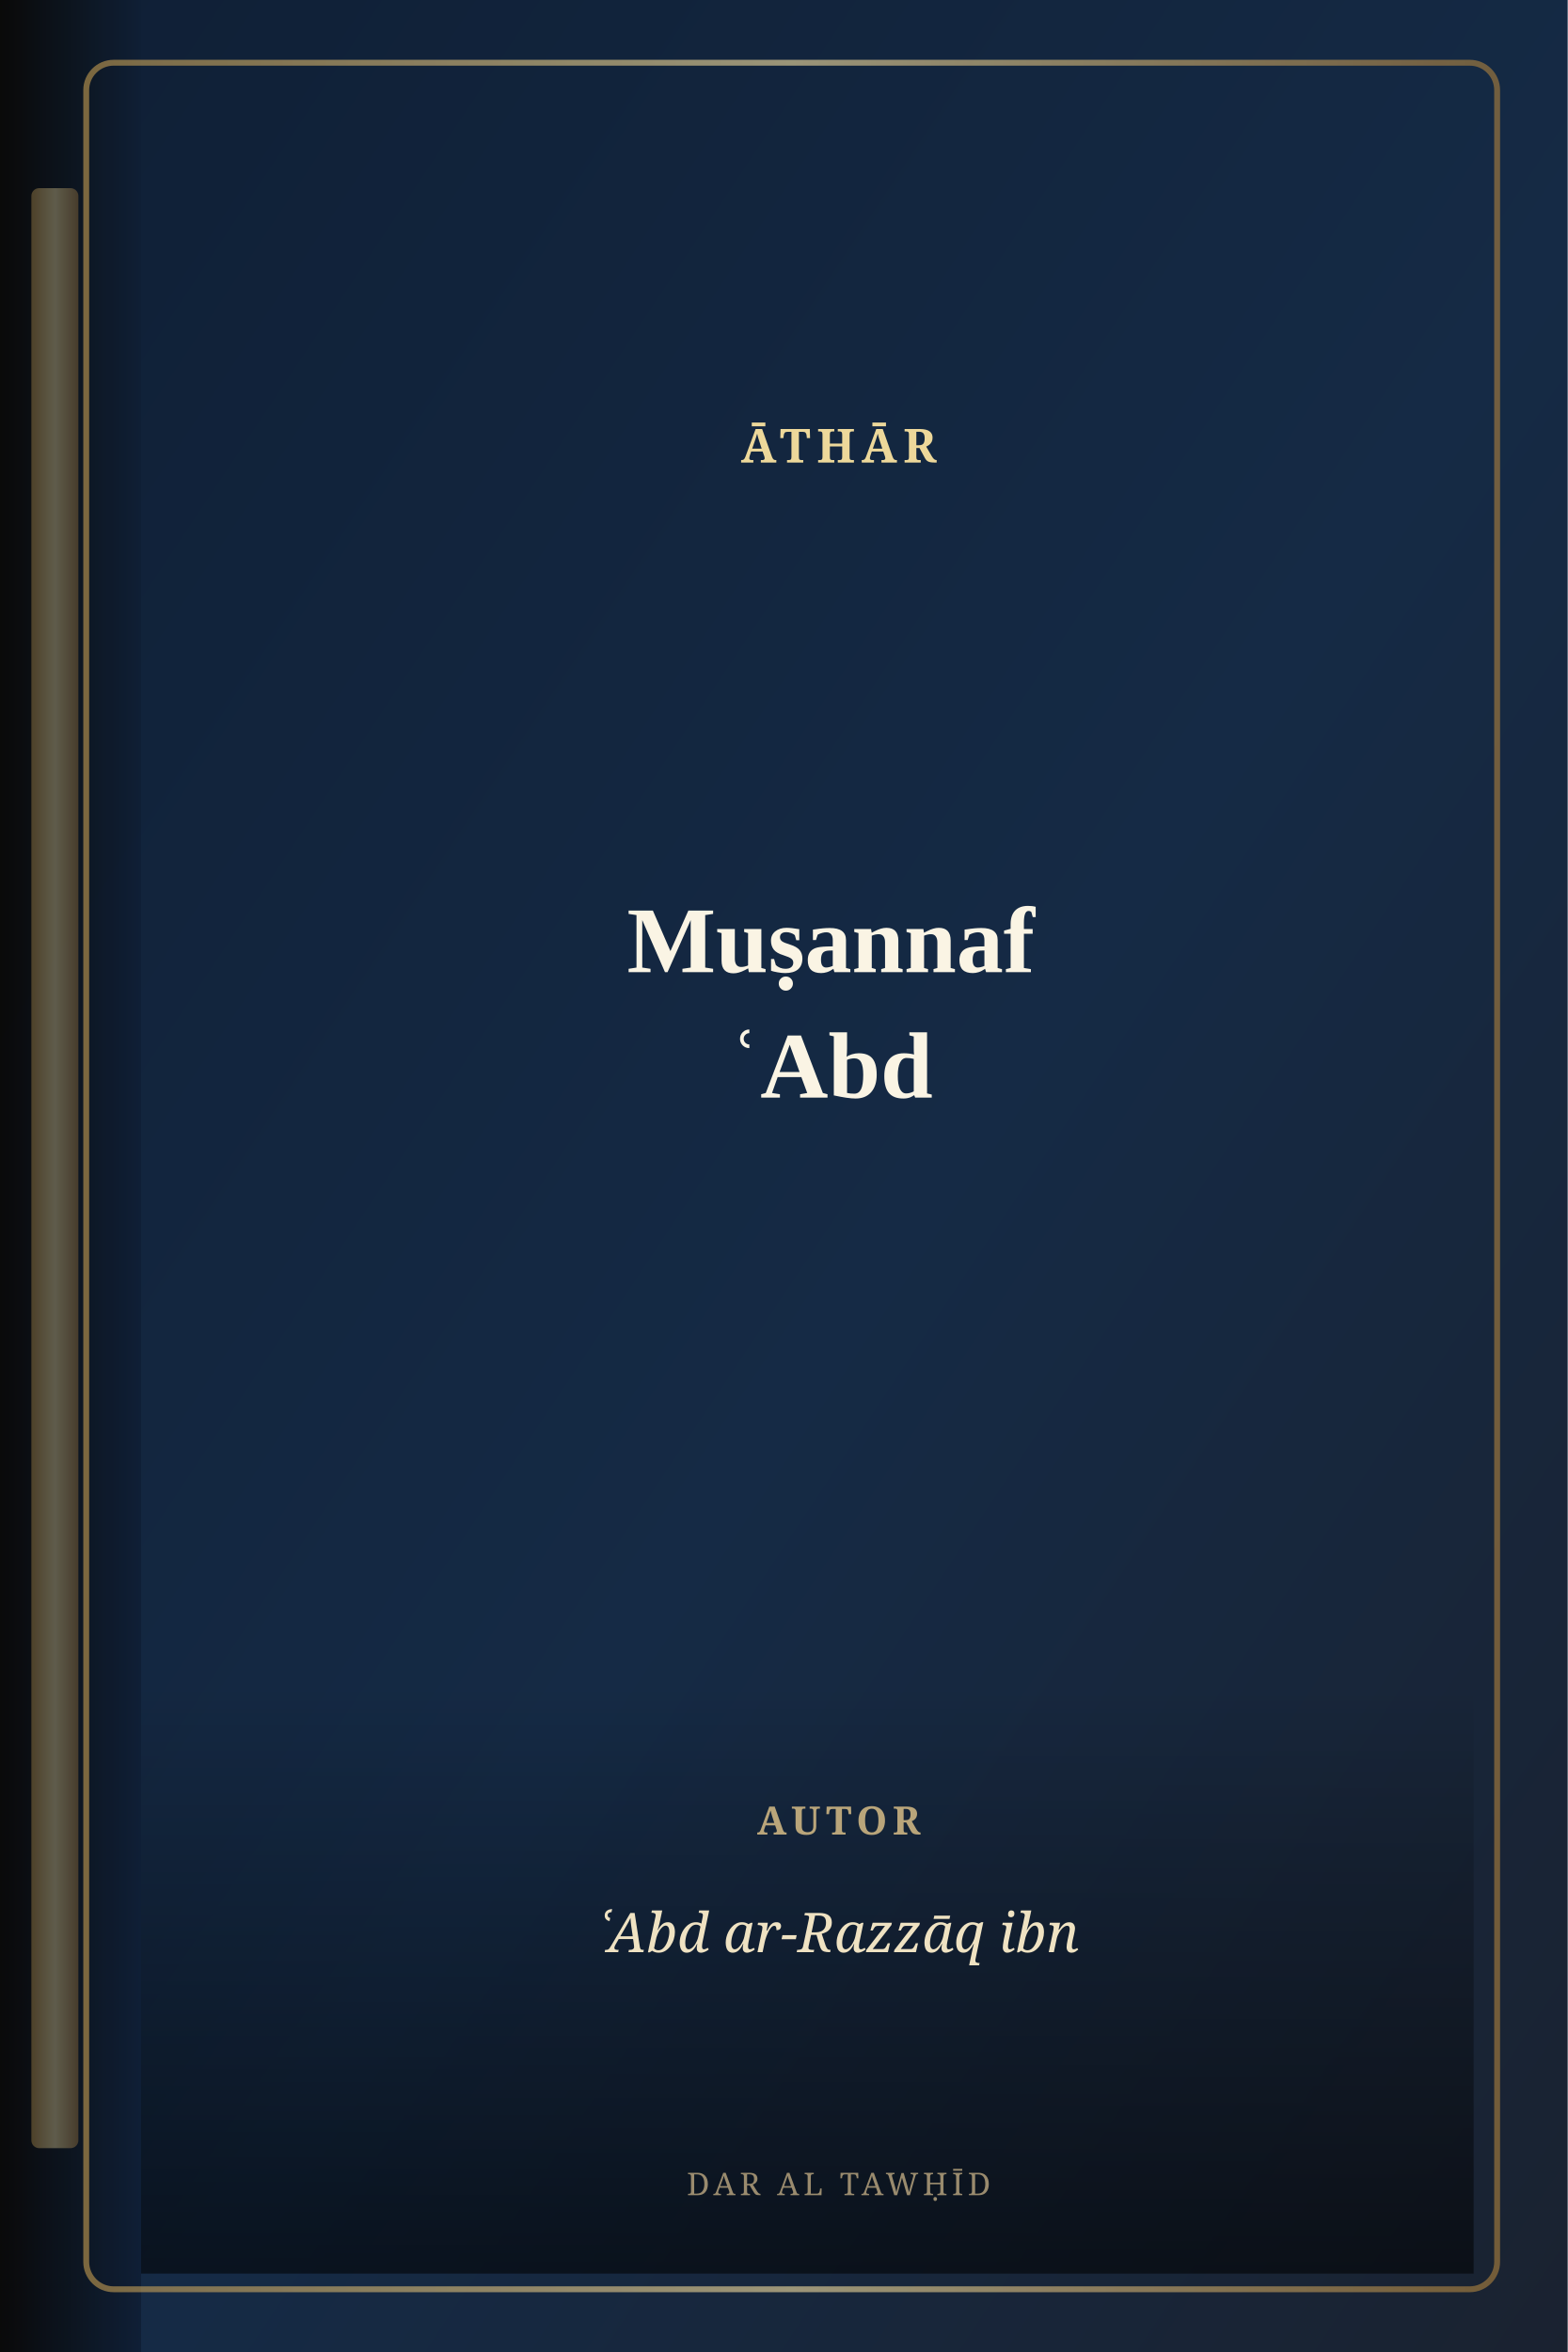
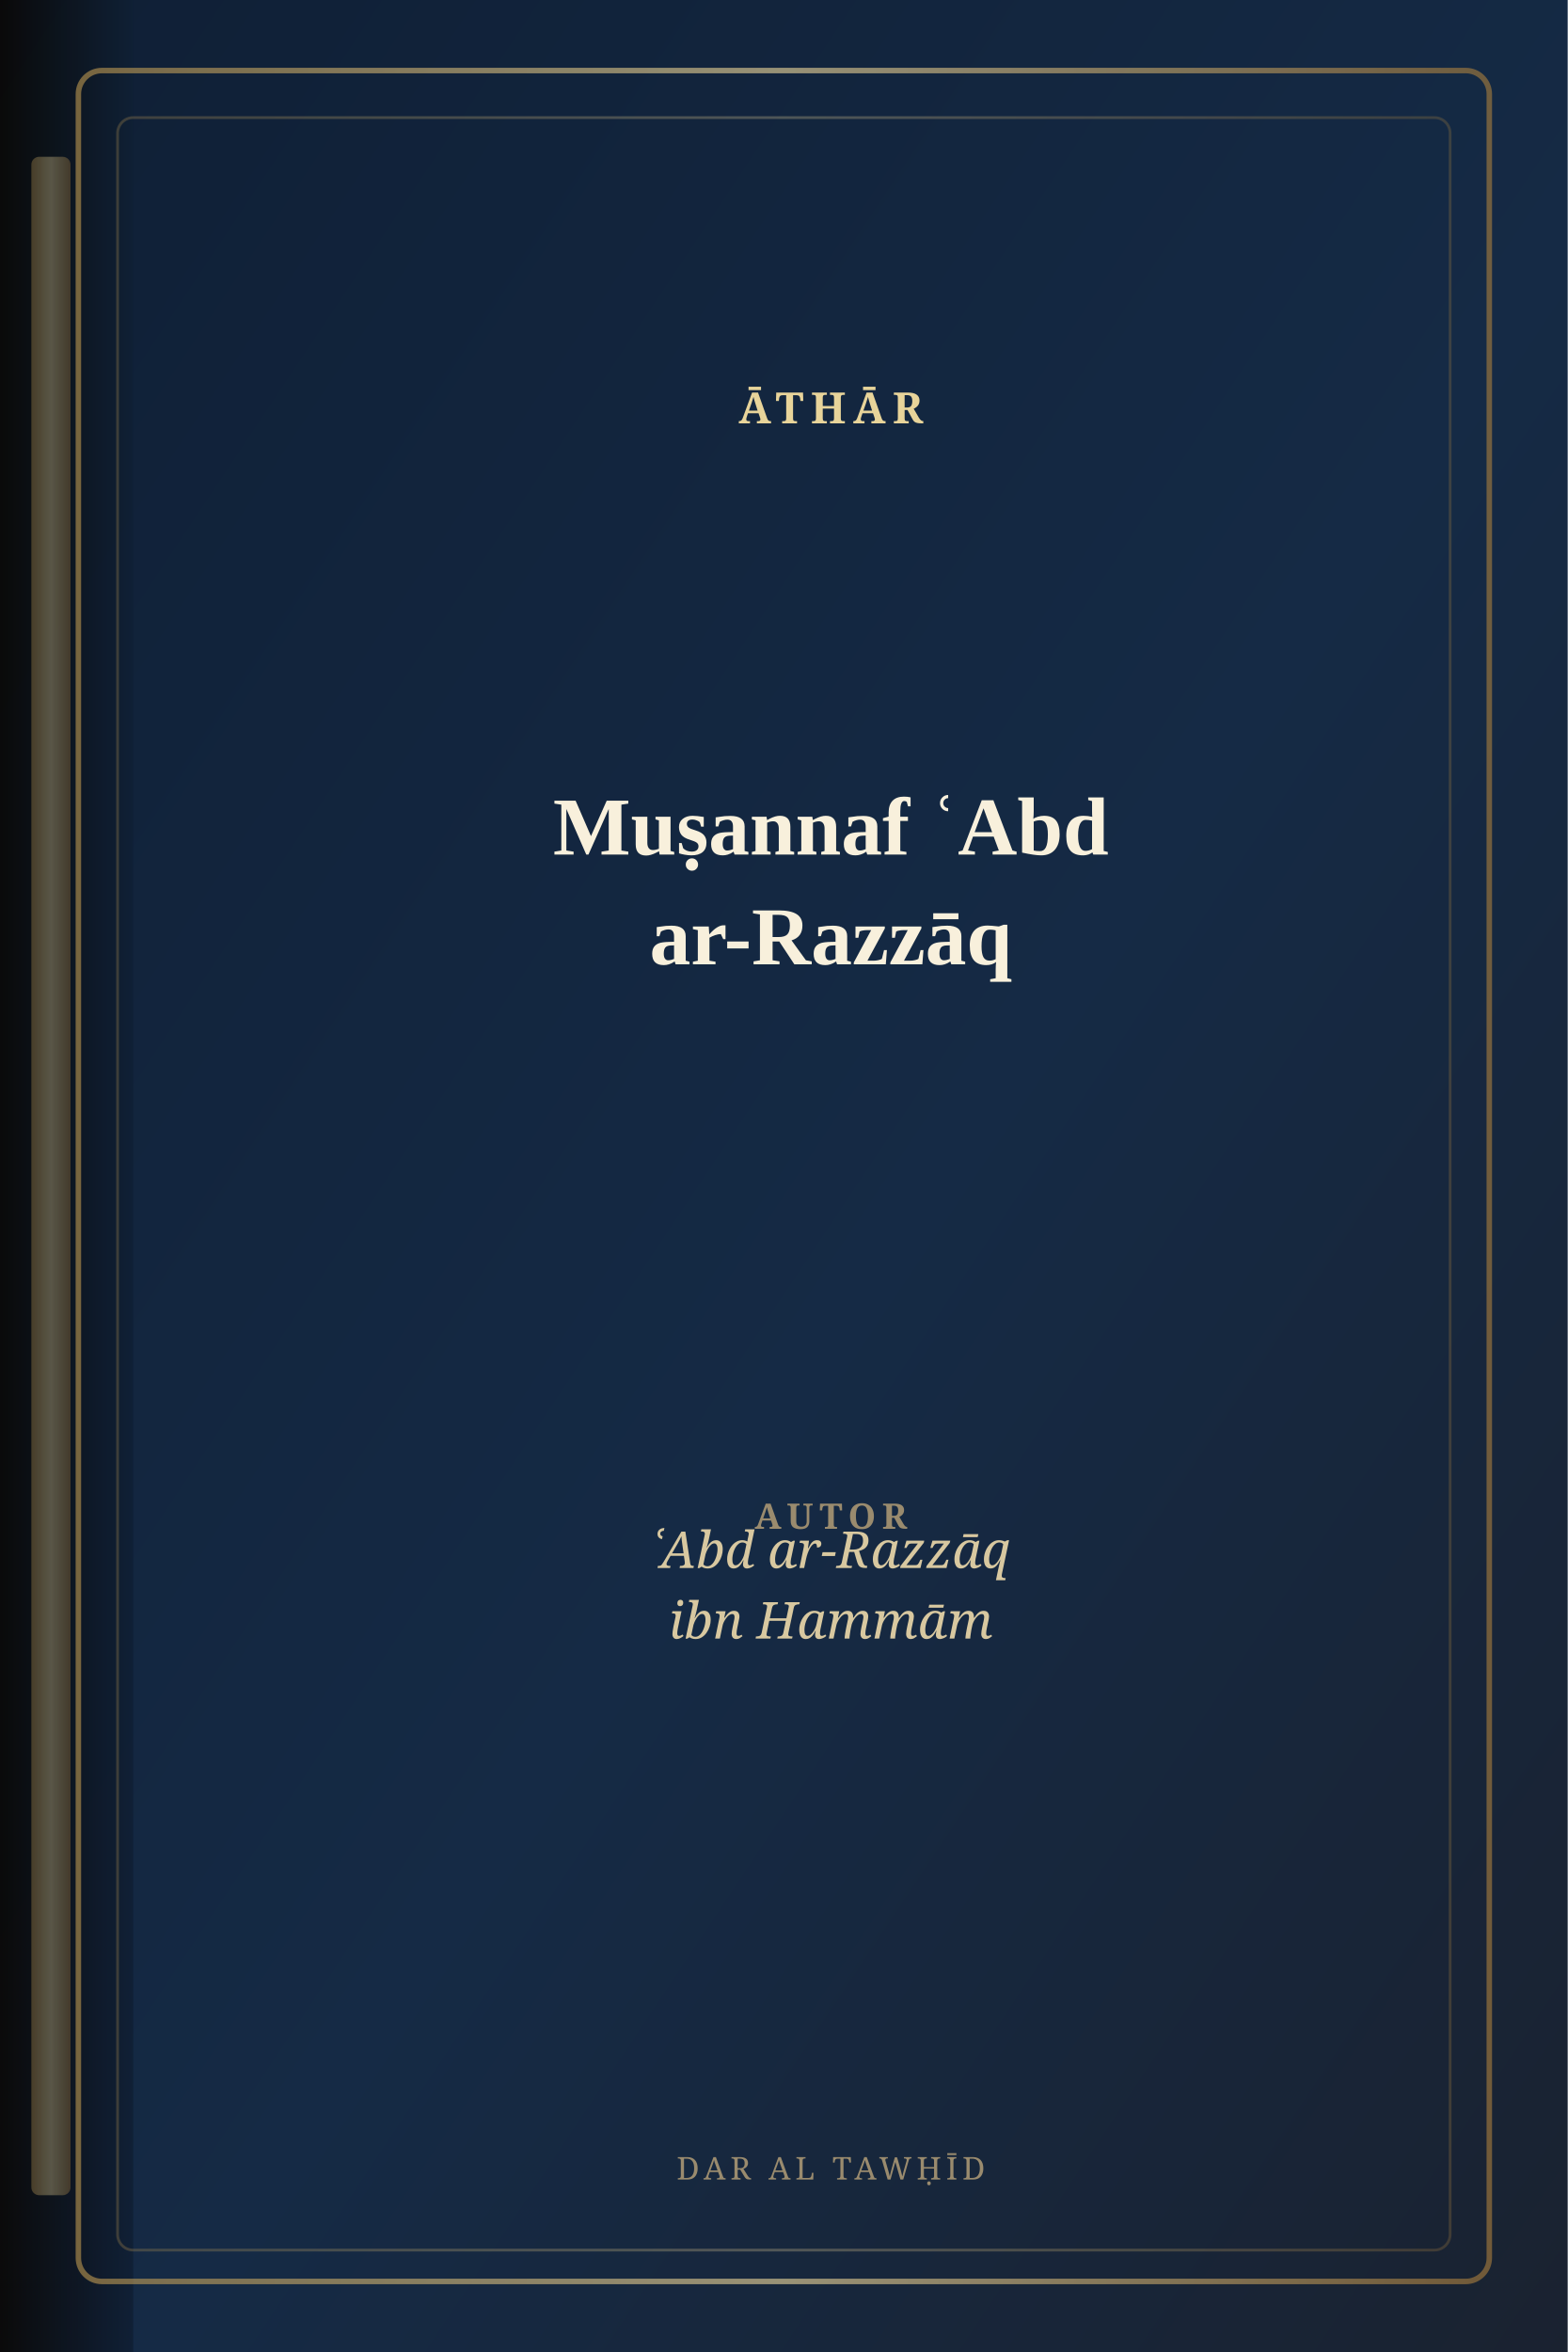
<svg xmlns="http://www.w3.org/2000/svg" viewBox="0 0 400 600" role="img" aria-label="Buchcover: Muṣannaf ʿAbd ar-Razzāq">
  <defs>
    <linearGradient id="bg" x1="0%" y1="0%" x2="100%" y2="100%">
      <stop offset="0%" stop-color="#0f1f35" />
      <stop offset="55%" stop-color="#152a45" />
      <stop offset="100%" stop-color="#1a2230" />
    </linearGradient>
    <linearGradient id="gold" x1="0%" y1="0%" x2="100%" y2="0%">
      <stop offset="0%" stop-color="#b8944f" />
      <stop offset="50%" stop-color="#e8d49a" />
      <stop offset="100%" stop-color="#a67c3d" />
    </linearGradient>
    <linearGradient id="spine" x1="0%" y1="0%" x2="100%" y2="0%">
      <stop offset="0%" stop-color="#0a0806" />
      <stop offset="100%" stop-color="#0f1f35" />
    </linearGradient>
-     <linearGradient id="shade" x1="0%" y1="100%" x2="0%" y2="0%">
-       <stop offset="0%" stop-color="rgba(0,0,0,.55)" />
-       <stop offset="100%" stop-color="rgba(0,0,0,0)" />
-     </linearGradient>
  </defs>
  <rect width="400" height="600" fill="url(#bg)" />
-   <rect x="0" y="0" width="36" height="600" fill="url(#spine)" opacity="0.94" />
-   <rect x="8" y="48" width="12" height="500" rx="2" fill="url(#gold)" opacity="0.38" />
-   <rect x="22" y="16" width="360" height="568" rx="7" fill="none" stroke="url(#gold)" stroke-width="1.5" opacity="0.64" />
-   <text x="214" y="118" text-anchor="middle" fill="#edd89a" font-family="Georgia,serif" font-size="12" font-weight="700" letter-spacing="1.6">ĀTHĀR</text>
-   <line x1="72" y1="136" x2="356" y2="136" stroke="url(#gold)" stroke-width="0.9" opacity="0.5" />
-   <text x="212" y="248" text-anchor="middle" fill="#faf4e4" font-family="Georgia,'Times New Roman',serif" font-size="24" font-weight="700">Muṣannaf</text>
-   <text x="212" y="280" text-anchor="middle" fill="#faf4e4" font-family="Georgia,'Times New Roman',serif" font-size="24" font-weight="700">ʿAbd</text>
-   <rect x="36" y="430" width="340" height="150" fill="url(#shade)" />
-   <text x="214" y="468" text-anchor="middle" fill="#b9a57a" font-family="Georgia,serif" font-size="10" font-weight="700" letter-spacing="1.4">AUTOR</text>
-   <text x="214" y="498" text-anchor="middle" fill="#efe2c2" font-family="Georgia,serif" font-size="14" font-style="italic">ʿAbd ar-Razzāq ibn</text>
-   <text x="214" y="560" text-anchor="middle" fill="#9a8b6e" font-family="Georgia,serif" font-size="8" letter-spacing="1.1">DAR AL TAWḤĪD</text>
+   <rect x="0" y="0" width="34" height="600" fill="url(#spine)" opacity="0.92" />
+   <rect x="8" y="40" width="10" height="520" rx="2" fill="url(#gold)" opacity="0.35" />
+   <rect x="20" y="18" width="360" height="564" rx="6" fill="none" stroke="url(#gold)" stroke-width="1.4" opacity="0.62" />
+   <rect x="30" y="30" width="340" height="544" rx="4" fill="none" stroke="url(#gold)" stroke-width="0.7" opacity="0.28" />
+   <text x="212" y="108" text-anchor="middle" fill="#e8d49a" font-family="Georgia,serif" font-size="11" font-weight="700" letter-spacing="1.8">ĀTHĀR</text>
+   <line x1="78" y1="124" x2="346" y2="124" stroke="url(#gold)" stroke-width="0.9" opacity="0.48" />
+   <text x="212" y="218" text-anchor="middle" fill="#f8f0dc" font-family="Georgia,'Times New Roman',serif" font-size="21" font-weight="700">Muṣannaf ʿAbd</text>
+   <text x="212" y="246" text-anchor="middle" fill="#f8f0dc" font-family="Georgia,'Times New Roman',serif" font-size="21" font-weight="700">ar-Razzāq</text>
+   <line x1="78" y1="372" x2="346" y2="372" stroke="url(#gold)" stroke-width="0.7" opacity="0.38" />
+   <text x="212" y="390" text-anchor="middle" fill="#9a8b6e" font-family="Georgia,serif" font-size="9" font-weight="700" letter-spacing="1.6">AUTOR</text>
+   <text x="212" y="400" text-anchor="middle" fill="#d8c8a0" font-family="Georgia,serif" font-size="13" font-style="italic">ʿAbd ar-Razzāq</text>
+   <text x="212" y="418" text-anchor="middle" fill="#d8c8a0" font-family="Georgia,serif" font-size="13" font-style="italic">ibn Hammām</text>
+   <text x="212" y="556" text-anchor="middle" fill="#9a8b6e" font-family="Georgia,serif" font-size="8" letter-spacing="1.2">DAR AL TAWḤĪD</text>
</svg>
